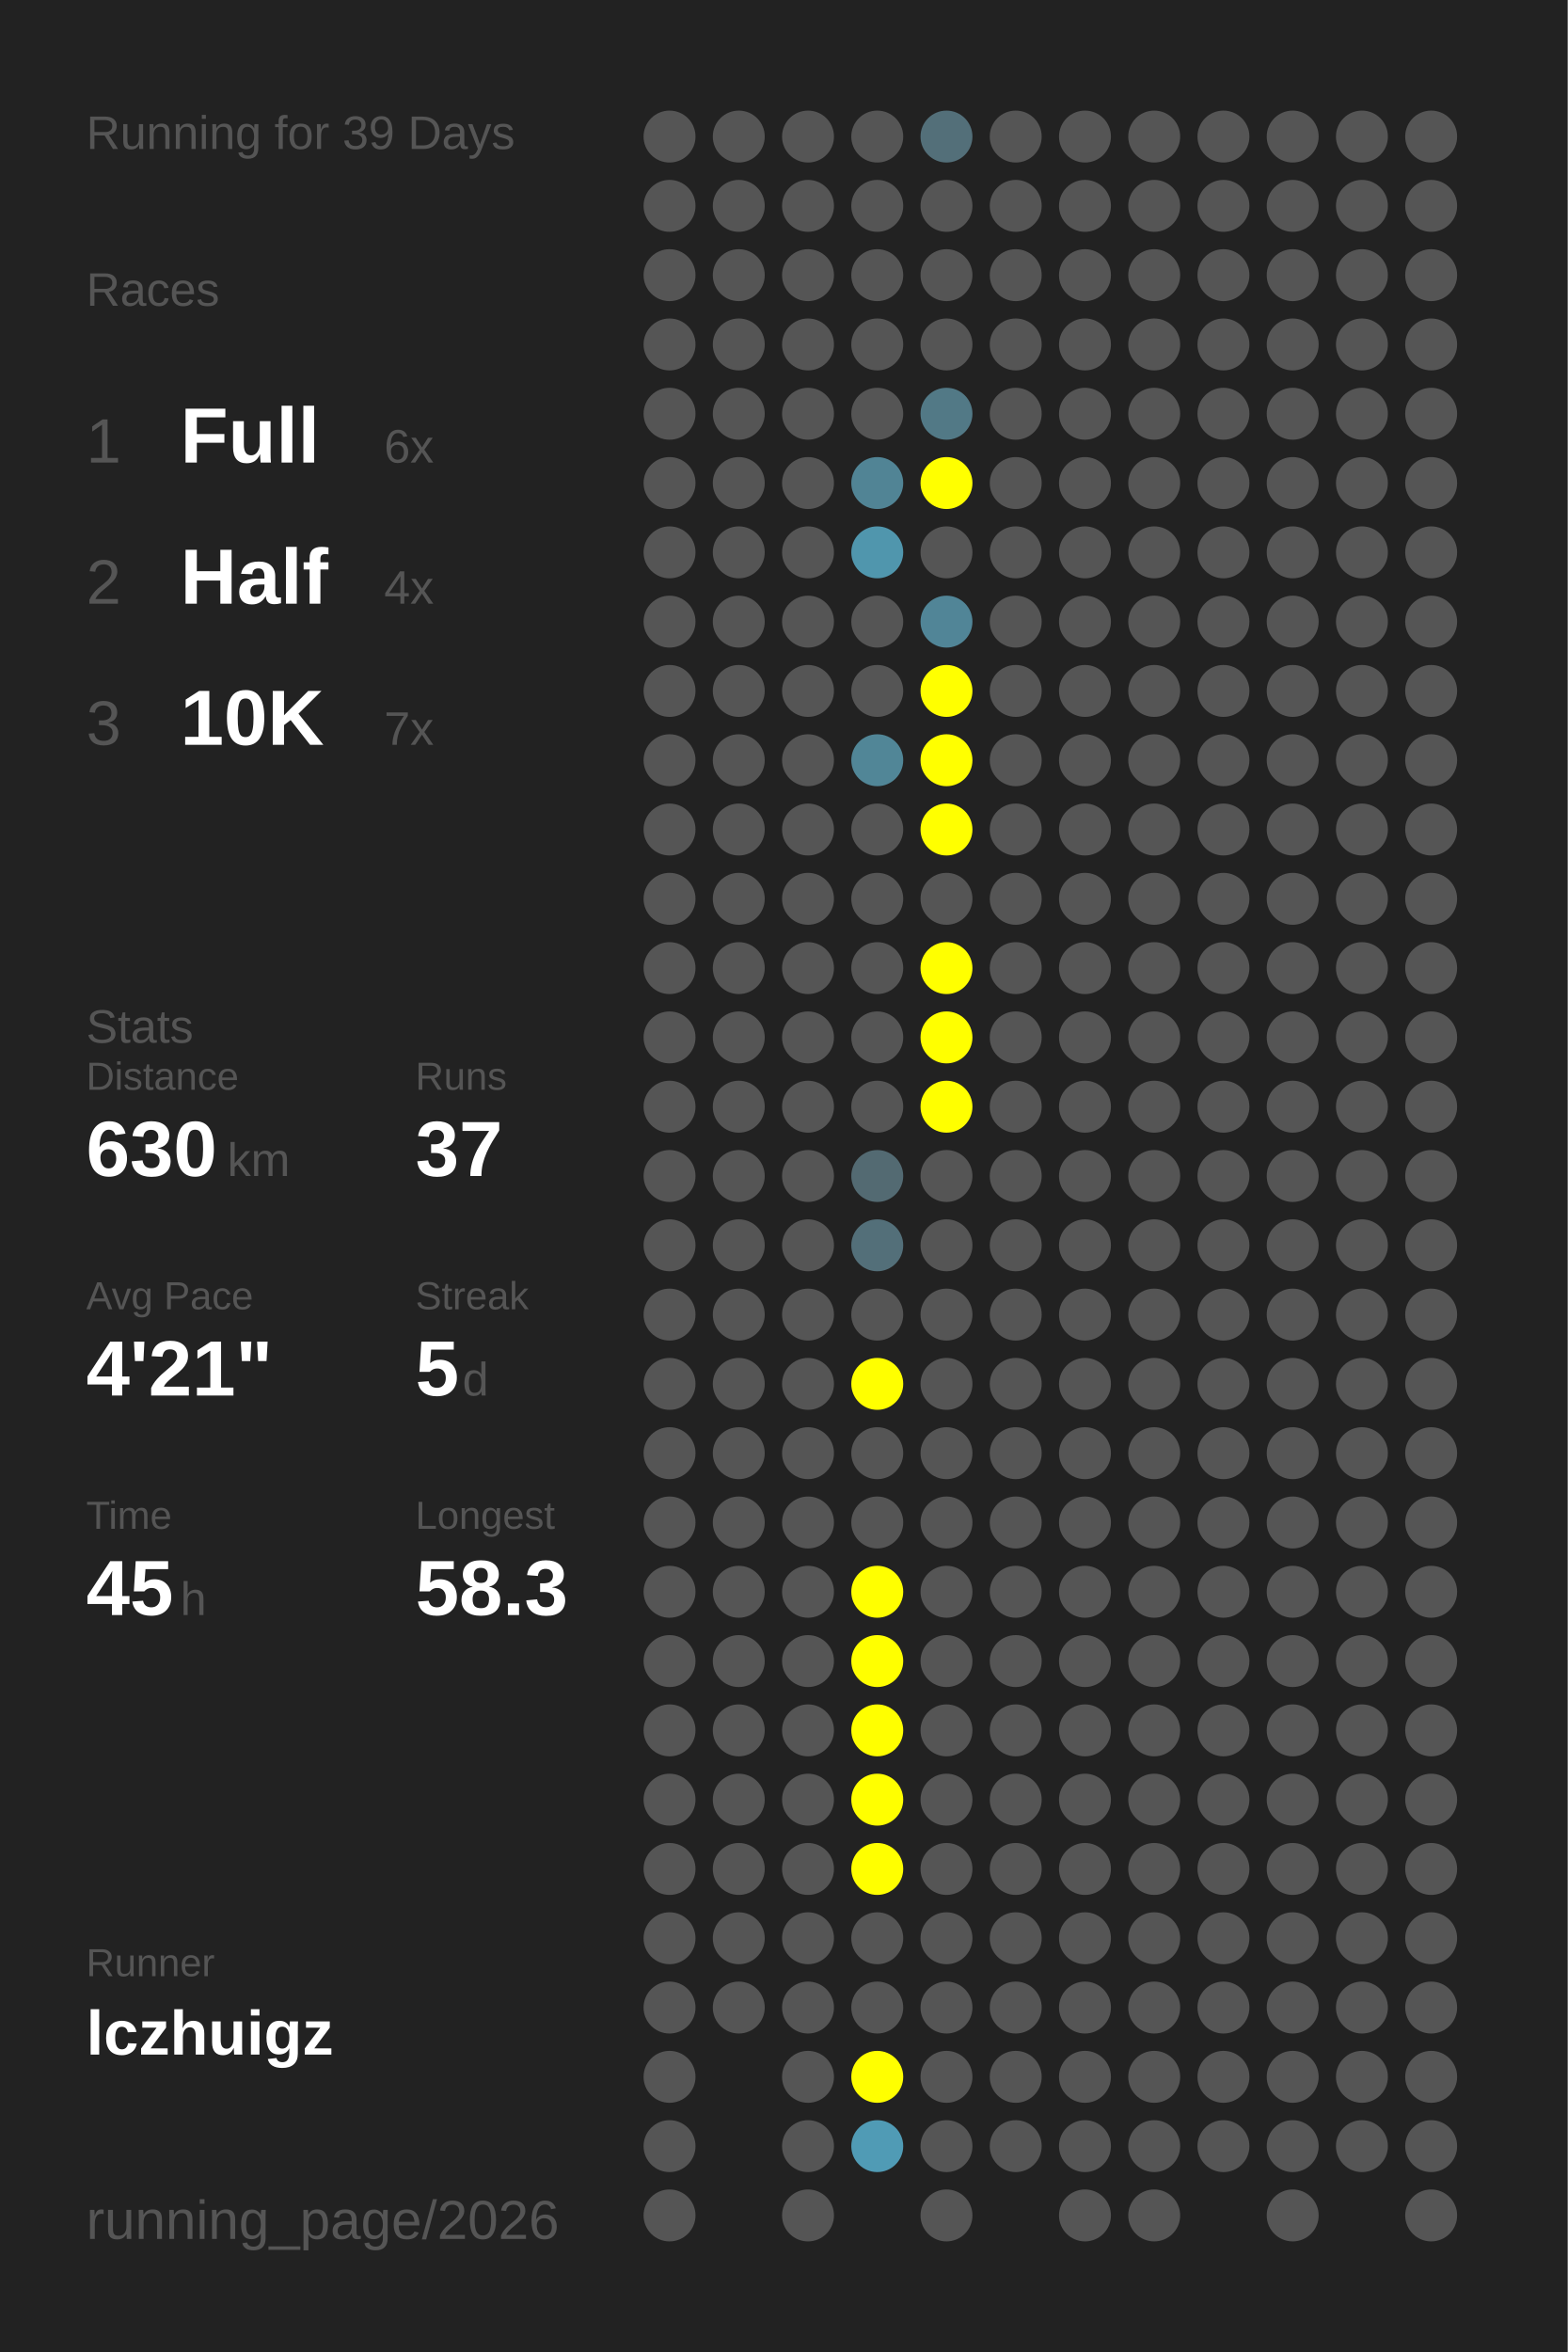
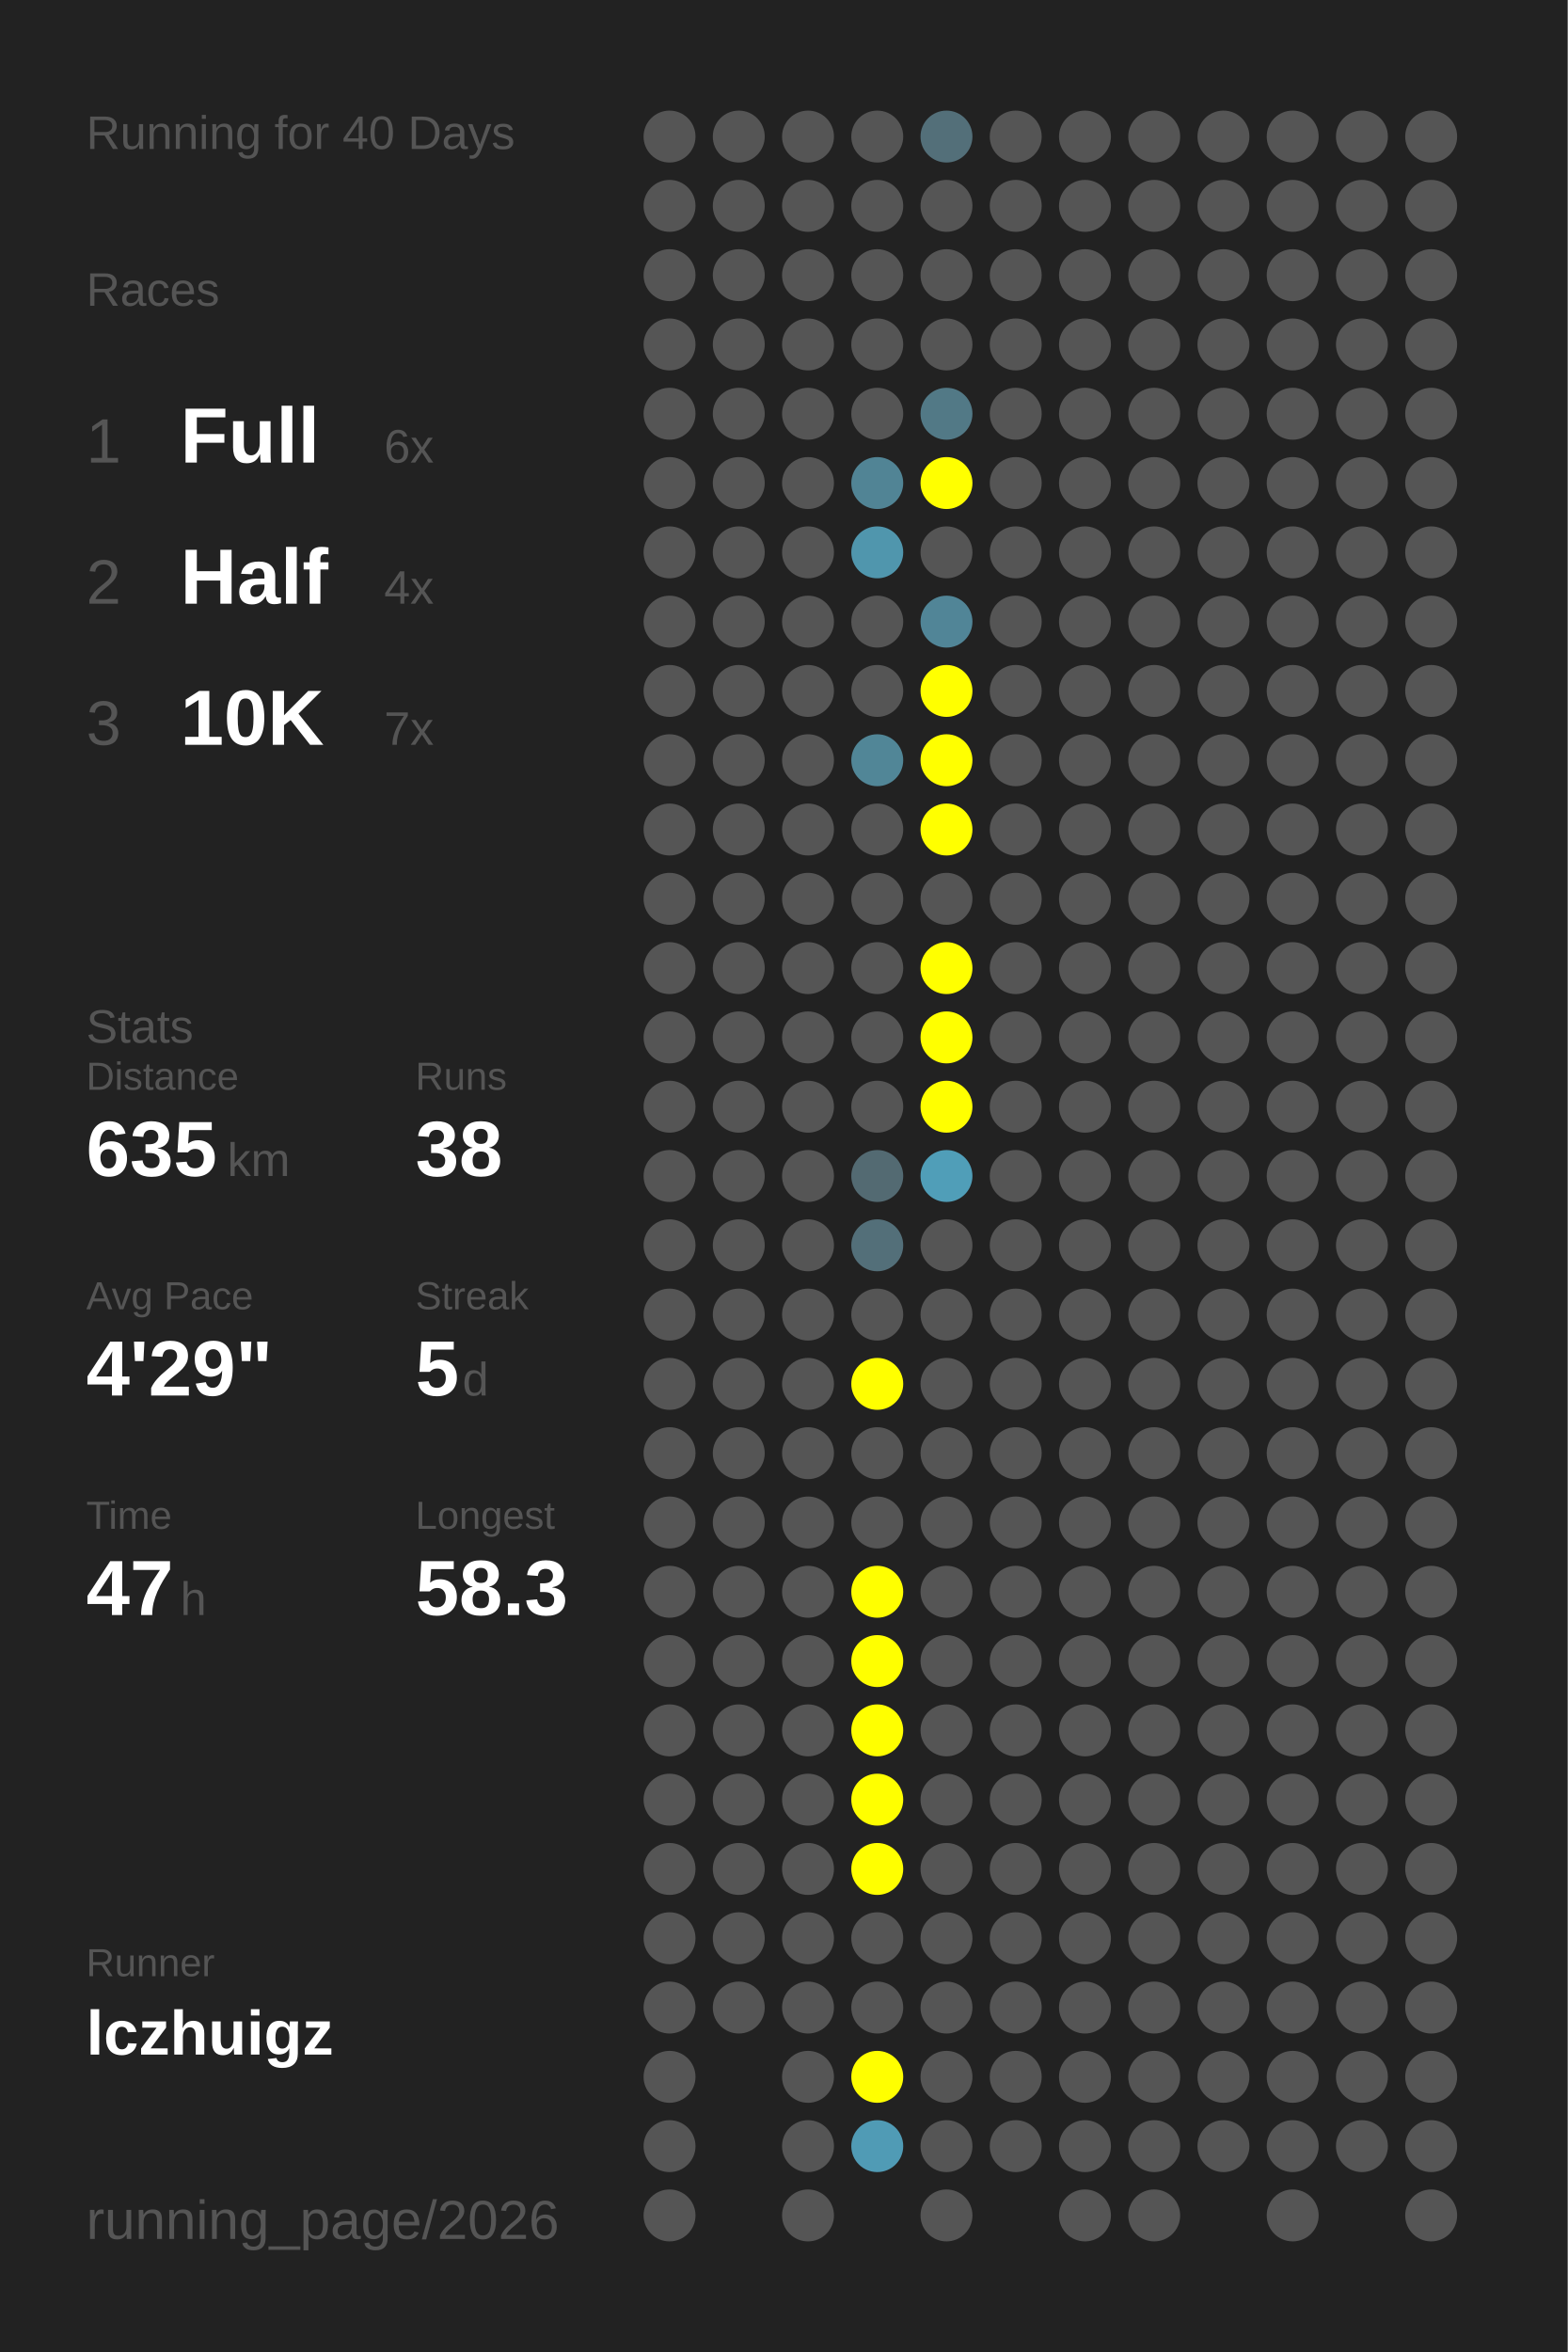
<svg xmlns="http://www.w3.org/2000/svg" baseProfile="full" height="300mm" version="1.1" viewBox="0,0,200,300" width="200mm">
  <defs />
  <rect fill="#222222" height="300" width="200" x="0" y="0" />
-   <text fill="#555555" style="font-size:6px; font-family:Arial;" x="11" y="19">Running for 39 Days</text>
+   <text fill="#555555" style="font-size:6px; font-family:Arial;" x="11" y="19">Running for 40 Days</text>
  <text fill="#555555" style="font-size:6px; font-family:Arial;" x="11" y="39">Races</text>
  <text fill="#555555" style="font-size:8px; font-family:Arial;" x="11" y="59">1</text>
  <text fill="#FFFFFF" style="font-size:10px; font-family:Arial; font-weight:bold;" x="23" y="59">Full</text>
  <text fill="#555555" style="font-size:6px; font-family:Arial;" x="49" y="59">6x</text>
  <text fill="#555555" style="font-size:8px; font-family:Arial;" x="11" y="77">2</text>
  <text fill="#FFFFFF" style="font-size:10px; font-family:Arial; font-weight:bold;" x="23" y="77">Half</text>
  <text fill="#555555" style="font-size:6px; font-family:Arial;" x="49" y="77">4x</text>
  <text fill="#555555" style="font-size:8px; font-family:Arial;" x="11" y="95">3</text>
  <text fill="#FFFFFF" style="font-size:10px; font-family:Arial; font-weight:bold;" x="23" y="95">10K</text>
  <text fill="#555555" style="font-size:6px; font-family:Arial;" x="49" y="95">7x</text>
  <text fill="#555555" style="font-size:6px; font-family:Arial;" x="11" y="133">Stats</text>
  <text fill="#555555" style="font-size:5px; font-family:Arial;" x="11" y="139">Distance</text>
-   <text fill="#FFFFFF" style="font-size:10px; font-family:Arial; font-weight:bold;" x="11" y="150">630</text>
+   <text fill="#FFFFFF" style="font-size:10px; font-family:Arial; font-weight:bold;" x="11" y="150">635</text>
  <text fill="#555555" style="font-size:6px; font-family:Arial;" x="29" y="150">km</text>
  <text fill="#555555" style="font-size:5px; font-family:Arial;" x="53" y="139">Runs</text>
-   <text fill="#FFFFFF" style="font-size:10px; font-family:Arial; font-weight:bold;" x="53" y="150">37</text>
+   <text fill="#FFFFFF" style="font-size:10px; font-family:Arial; font-weight:bold;" x="53" y="150">38</text>
  <text fill="#555555" style="font-size:5px; font-family:Arial;" x="11" y="167">Avg Pace</text>
-   <text fill="#FFFFFF" style="font-size:10px; font-family:Arial; font-weight:bold;" x="11" y="178">4'21"</text>
+   <text fill="#FFFFFF" style="font-size:10px; font-family:Arial; font-weight:bold;" x="11" y="178">4'29"</text>
  <text fill="#555555" style="font-size:5px; font-family:Arial;" x="53" y="167">Streak</text>
  <text fill="#FFFFFF" style="font-size:10px; font-family:Arial; font-weight:bold;" x="53" y="178">5</text>
  <text fill="#555555" style="font-size:6px; font-family:Arial;" x="59" y="178">d</text>
  <text fill="#555555" style="font-size:5px; font-family:Arial;" x="11" y="195">Time</text>
-   <text fill="#FFFFFF" style="font-size:10px; font-family:Arial; font-weight:bold;" x="11" y="206">45</text>
+   <text fill="#FFFFFF" style="font-size:10px; font-family:Arial; font-weight:bold;" x="11" y="206">47</text>
  <text fill="#555555" style="font-size:6px; font-family:Arial;" x="23" y="206">h</text>
  <text fill="#555555" style="font-size:5px; font-family:Arial;" x="53" y="195">Longest</text>
  <text fill="#FFFFFF" style="font-size:10px; font-family:Arial; font-weight:bold;" x="53" y="206">58.3</text>
  <text fill="#555555" style="font-size:5px; font-family:Arial;" x="11" y="252.065">Runner</text>
  <text fill="#FFFFFF" style="font-size:8px; font-family:Arial; font-weight:bold;" x="11" y="262.065">lczhuigz</text>
  <text fill="#555555" style="font-size:7px; font-family:Arial;" x="11" y="285.581">running_page/2026</text>
  <circle cx="85.417" cy="17.419" fill="#555555" r="3.312" />
  <circle cx="85.417" cy="26.258" fill="#555555" r="3.312" />
  <circle cx="85.417" cy="35.097" fill="#555555" r="3.312" />
  <circle cx="85.417" cy="43.935" fill="#555555" r="3.312" />
  <circle cx="85.417" cy="52.774" fill="#555555" r="3.312" />
  <circle cx="85.417" cy="61.613" fill="#555555" r="3.312" />
  <circle cx="85.417" cy="70.452" fill="#555555" r="3.312" />
  <circle cx="85.417" cy="79.29" fill="#555555" r="3.312" />
  <circle cx="85.417" cy="88.129" fill="#555555" r="3.312" />
  <circle cx="85.417" cy="96.968" fill="#555555" r="3.312" />
  <circle cx="85.417" cy="105.806" fill="#555555" r="3.312" />
  <circle cx="85.417" cy="114.645" fill="#555555" r="3.312" />
  <circle cx="85.417" cy="123.484" fill="#555555" r="3.312" />
  <circle cx="85.417" cy="132.323" fill="#555555" r="3.312" />
  <circle cx="85.417" cy="141.161" fill="#555555" r="3.312" />
  <circle cx="85.417" cy="150" fill="#555555" r="3.312" />
  <circle cx="85.417" cy="158.839" fill="#555555" r="3.312" />
  <circle cx="85.417" cy="167.677" fill="#555555" r="3.312" />
  <circle cx="85.417" cy="176.516" fill="#555555" r="3.312" />
  <circle cx="85.417" cy="185.355" fill="#555555" r="3.312" />
  <circle cx="85.417" cy="194.194" fill="#555555" r="3.312" />
  <circle cx="85.417" cy="203.032" fill="#555555" r="3.312" />
  <circle cx="85.417" cy="211.871" fill="#555555" r="3.312" />
  <circle cx="85.417" cy="220.71" fill="#555555" r="3.312" />
  <circle cx="85.417" cy="229.548" fill="#555555" r="3.312" />
  <circle cx="85.417" cy="238.387" fill="#555555" r="3.312" />
  <circle cx="85.417" cy="247.226" fill="#555555" r="3.312" />
  <circle cx="85.417" cy="256.065" fill="#555555" r="3.312" />
  <circle cx="85.417" cy="264.903" fill="#555555" r="3.312" />
  <circle cx="85.417" cy="273.742" fill="#555555" r="3.312" />
  <circle cx="85.417" cy="282.581" fill="#555555" r="3.312" />
  <circle cx="94.25" cy="17.419" fill="#555555" r="3.312" />
  <circle cx="94.25" cy="26.258" fill="#555555" r="3.312" />
  <circle cx="94.25" cy="35.097" fill="#555555" r="3.312" />
  <circle cx="94.25" cy="43.935" fill="#555555" r="3.312" />
  <circle cx="94.25" cy="52.774" fill="#555555" r="3.312" />
  <circle cx="94.25" cy="61.613" fill="#555555" r="3.312" />
  <circle cx="94.25" cy="70.452" fill="#555555" r="3.312" />
  <circle cx="94.25" cy="79.29" fill="#555555" r="3.312" />
  <circle cx="94.25" cy="88.129" fill="#555555" r="3.312" />
  <circle cx="94.25" cy="96.968" fill="#555555" r="3.312" />
  <circle cx="94.25" cy="105.806" fill="#555555" r="3.312" />
  <circle cx="94.25" cy="114.645" fill="#555555" r="3.312" />
  <circle cx="94.25" cy="123.484" fill="#555555" r="3.312" />
  <circle cx="94.25" cy="132.323" fill="#555555" r="3.312" />
  <circle cx="94.25" cy="141.161" fill="#555555" r="3.312" />
  <circle cx="94.25" cy="150" fill="#555555" r="3.312" />
  <circle cx="94.25" cy="158.839" fill="#555555" r="3.312" />
  <circle cx="94.25" cy="167.677" fill="#555555" r="3.312" />
  <circle cx="94.25" cy="176.516" fill="#555555" r="3.312" />
  <circle cx="94.25" cy="185.355" fill="#555555" r="3.312" />
  <circle cx="94.25" cy="194.194" fill="#555555" r="3.312" />
  <circle cx="94.25" cy="203.032" fill="#555555" r="3.312" />
  <circle cx="94.25" cy="211.871" fill="#555555" r="3.312" />
  <circle cx="94.25" cy="220.71" fill="#555555" r="3.312" />
  <circle cx="94.25" cy="229.548" fill="#555555" r="3.312" />
  <circle cx="94.25" cy="238.387" fill="#555555" r="3.312" />
  <circle cx="94.25" cy="247.226" fill="#555555" r="3.312" />
  <circle cx="94.25" cy="256.065" fill="#555555" r="3.312" />
  <circle cx="103.083" cy="17.419" fill="#555555" r="3.312" />
  <circle cx="103.083" cy="26.258" fill="#555555" r="3.312" />
  <circle cx="103.083" cy="35.097" fill="#555555" r="3.312" />
  <circle cx="103.083" cy="43.935" fill="#555555" r="3.312" />
  <circle cx="103.083" cy="52.774" fill="#555555" r="3.312" />
  <circle cx="103.083" cy="61.613" fill="#555555" r="3.312" />
  <circle cx="103.083" cy="70.452" fill="#555555" r="3.312" />
  <circle cx="103.083" cy="79.29" fill="#555555" r="3.312" />
  <circle cx="103.083" cy="88.129" fill="#555555" r="3.312" />
  <circle cx="103.083" cy="96.968" fill="#555555" r="3.312" />
  <circle cx="103.083" cy="105.806" fill="#555555" r="3.312" />
  <circle cx="103.083" cy="114.645" fill="#555555" r="3.312" />
  <circle cx="103.083" cy="123.484" fill="#555555" r="3.312" />
  <circle cx="103.083" cy="132.323" fill="#555555" r="3.312" />
  <circle cx="103.083" cy="141.161" fill="#555555" r="3.312" />
  <circle cx="103.083" cy="150" fill="#555555" r="3.312" />
  <circle cx="103.083" cy="158.839" fill="#555555" r="3.312" />
  <circle cx="103.083" cy="167.677" fill="#555555" r="3.312" />
  <circle cx="103.083" cy="176.516" fill="#555555" r="3.312" />
  <circle cx="103.083" cy="185.355" fill="#555555" r="3.312" />
  <circle cx="103.083" cy="194.194" fill="#555555" r="3.312" />
  <circle cx="103.083" cy="203.032" fill="#555555" r="3.312" />
  <circle cx="103.083" cy="211.871" fill="#555555" r="3.312" />
  <circle cx="103.083" cy="220.71" fill="#555555" r="3.312" />
  <circle cx="103.083" cy="229.548" fill="#555555" r="3.312" />
  <circle cx="103.083" cy="238.387" fill="#555555" r="3.312" />
  <circle cx="103.083" cy="247.226" fill="#555555" r="3.312" />
  <circle cx="103.083" cy="256.065" fill="#555555" r="3.312" />
  <circle cx="103.083" cy="264.903" fill="#555555" r="3.312" />
  <circle cx="103.083" cy="273.742" fill="#555555" r="3.312" />
  <circle cx="103.083" cy="282.581" fill="#555555" r="3.312" />
  <circle cx="111.917" cy="17.419" fill="#555555" r="3.312" />
  <circle cx="111.917" cy="26.258" fill="#555555" r="3.312" />
  <circle cx="111.917" cy="35.097" fill="#555555" r="3.312" />
  <circle cx="111.917" cy="43.935" fill="#555555" r="3.312" />
  <circle cx="111.917" cy="52.774" fill="#555555" r="3.312" />
  <circle cx="111.917" cy="61.613" fill="#518495" r="3.312" />
  <circle cx="111.917" cy="70.452" fill="#5096ad" r="3.312" />
  <circle cx="111.917" cy="79.29" fill="#555555" r="3.312" />
  <circle cx="111.917" cy="88.129" fill="#555555" r="3.312" />
  <circle cx="111.917" cy="96.968" fill="#518697" r="3.312" />
  <circle cx="111.917" cy="105.806" fill="#555555" r="3.312" />
  <circle cx="111.917" cy="114.645" fill="#555555" r="3.312" />
  <circle cx="111.917" cy="123.484" fill="#555555" r="3.312" />
  <circle cx="111.917" cy="132.323" fill="#555555" r="3.312" />
  <circle cx="111.917" cy="141.161" fill="#555555" r="3.312" />
  <circle cx="111.917" cy="150" fill="#536a72" r="3.312" />
  <circle cx="111.917" cy="158.839" fill="#536f79" r="3.312" />
  <circle cx="111.917" cy="167.677" fill="#555555" r="3.312" />
  <circle cx="111.917" cy="176.516" fill="#FFFF00" r="3.312" />
  <circle cx="111.917" cy="185.355" fill="#555555" r="3.312" />
  <circle cx="111.917" cy="194.194" fill="#555555" r="3.312" />
  <circle cx="111.917" cy="203.032" fill="#FFFF00" r="3.312" />
  <circle cx="111.917" cy="211.871" fill="#FFFF00" r="3.312" />
  <circle cx="111.917" cy="220.71" fill="#FFFF00" r="3.312" />
  <circle cx="111.917" cy="229.548" fill="#FFFF00" r="3.312" />
  <circle cx="111.917" cy="238.387" fill="#FFFF00" r="3.312" />
  <circle cx="111.917" cy="247.226" fill="#555555" r="3.312" />
  <circle cx="111.917" cy="256.065" fill="#555555" r="3.312" />
  <circle cx="111.917" cy="264.903" fill="#FFFF00" r="3.312" />
  <circle cx="111.917" cy="273.742" fill="#509bb5" r="3.312" />
  <circle cx="120.75" cy="17.419" fill="#536f79" r="3.312" />
  <circle cx="120.75" cy="26.258" fill="#555555" r="3.312" />
  <circle cx="120.75" cy="35.097" fill="#555555" r="3.312" />
  <circle cx="120.75" cy="43.935" fill="#555555" r="3.312" />
  <circle cx="120.75" cy="52.774" fill="#527986" r="3.312" />
  <circle cx="120.75" cy="61.613" fill="#FFFF00" r="3.312" />
  <circle cx="120.75" cy="70.452" fill="#555555" r="3.312" />
  <circle cx="120.75" cy="79.29" fill="#518597" r="3.312" />
  <circle cx="120.75" cy="88.129" fill="#FFFF00" r="3.312" />
  <circle cx="120.75" cy="96.968" fill="#FFFF00" r="3.312" />
  <circle cx="120.75" cy="105.806" fill="#FFFF00" r="3.312" />
  <circle cx="120.75" cy="114.645" fill="#555555" r="3.312" />
  <circle cx="120.75" cy="123.484" fill="#FFFF00" r="3.312" />
  <circle cx="120.75" cy="132.323" fill="#FFFF00" r="3.312" />
  <circle cx="120.75" cy="141.161" fill="#FFFF00" r="3.312" />
-   <circle cx="120.75" cy="150" fill="#555555" r="3.312" />
+   <circle cx="120.75" cy="150" fill="#509eb8" r="3.312" />
  <circle cx="120.75" cy="158.839" fill="#555555" r="3.312" />
  <circle cx="120.75" cy="167.677" fill="#555555" r="3.312" />
  <circle cx="120.75" cy="176.516" fill="#555555" r="3.312" />
  <circle cx="120.75" cy="185.355" fill="#555555" r="3.312" />
  <circle cx="120.75" cy="194.194" fill="#555555" r="3.312" />
  <circle cx="120.75" cy="203.032" fill="#555555" r="3.312" />
  <circle cx="120.75" cy="211.871" fill="#555555" r="3.312" />
  <circle cx="120.75" cy="220.71" fill="#555555" r="3.312" />
  <circle cx="120.75" cy="229.548" fill="#555555" r="3.312" />
  <circle cx="120.75" cy="238.387" fill="#555555" r="3.312" />
  <circle cx="120.75" cy="247.226" fill="#555555" r="3.312" />
  <circle cx="120.75" cy="256.065" fill="#555555" r="3.312" />
  <circle cx="120.75" cy="264.903" fill="#555555" r="3.312" />
  <circle cx="120.75" cy="273.742" fill="#555555" r="3.312" />
  <circle cx="120.75" cy="282.581" fill="#555555" r="3.312" />
  <circle cx="129.583" cy="17.419" fill="#555555" r="3.312" />
  <circle cx="129.583" cy="26.258" fill="#555555" r="3.312" />
  <circle cx="129.583" cy="35.097" fill="#555555" r="3.312" />
  <circle cx="129.583" cy="43.935" fill="#555555" r="3.312" />
  <circle cx="129.583" cy="52.774" fill="#555555" r="3.312" />
  <circle cx="129.583" cy="61.613" fill="#555555" r="3.312" />
  <circle cx="129.583" cy="70.452" fill="#555555" r="3.312" />
  <circle cx="129.583" cy="79.29" fill="#555555" r="3.312" />
  <circle cx="129.583" cy="88.129" fill="#555555" r="3.312" />
  <circle cx="129.583" cy="96.968" fill="#555555" r="3.312" />
  <circle cx="129.583" cy="105.806" fill="#555555" r="3.312" />
  <circle cx="129.583" cy="114.645" fill="#555555" r="3.312" />
  <circle cx="129.583" cy="123.484" fill="#555555" r="3.312" />
  <circle cx="129.583" cy="132.323" fill="#555555" r="3.312" />
  <circle cx="129.583" cy="141.161" fill="#555555" r="3.312" />
  <circle cx="129.583" cy="150" fill="#555555" r="3.312" />
  <circle cx="129.583" cy="158.839" fill="#555555" r="3.312" />
  <circle cx="129.583" cy="167.677" fill="#555555" r="3.312" />
  <circle cx="129.583" cy="176.516" fill="#555555" r="3.312" />
  <circle cx="129.583" cy="185.355" fill="#555555" r="3.312" />
  <circle cx="129.583" cy="194.194" fill="#555555" r="3.312" />
  <circle cx="129.583" cy="203.032" fill="#555555" r="3.312" />
  <circle cx="129.583" cy="211.871" fill="#555555" r="3.312" />
  <circle cx="129.583" cy="220.71" fill="#555555" r="3.312" />
  <circle cx="129.583" cy="229.548" fill="#555555" r="3.312" />
  <circle cx="129.583" cy="238.387" fill="#555555" r="3.312" />
  <circle cx="129.583" cy="247.226" fill="#555555" r="3.312" />
  <circle cx="129.583" cy="256.065" fill="#555555" r="3.312" />
  <circle cx="129.583" cy="264.903" fill="#555555" r="3.312" />
  <circle cx="129.583" cy="273.742" fill="#555555" r="3.312" />
  <circle cx="138.417" cy="17.419" fill="#555555" r="3.312" />
  <circle cx="138.417" cy="26.258" fill="#555555" r="3.312" />
  <circle cx="138.417" cy="35.097" fill="#555555" r="3.312" />
  <circle cx="138.417" cy="43.935" fill="#555555" r="3.312" />
  <circle cx="138.417" cy="52.774" fill="#555555" r="3.312" />
  <circle cx="138.417" cy="61.613" fill="#555555" r="3.312" />
  <circle cx="138.417" cy="70.452" fill="#555555" r="3.312" />
  <circle cx="138.417" cy="79.29" fill="#555555" r="3.312" />
  <circle cx="138.417" cy="88.129" fill="#555555" r="3.312" />
  <circle cx="138.417" cy="96.968" fill="#555555" r="3.312" />
  <circle cx="138.417" cy="105.806" fill="#555555" r="3.312" />
  <circle cx="138.417" cy="114.645" fill="#555555" r="3.312" />
  <circle cx="138.417" cy="123.484" fill="#555555" r="3.312" />
  <circle cx="138.417" cy="132.323" fill="#555555" r="3.312" />
  <circle cx="138.417" cy="141.161" fill="#555555" r="3.312" />
  <circle cx="138.417" cy="150" fill="#555555" r="3.312" />
  <circle cx="138.417" cy="158.839" fill="#555555" r="3.312" />
  <circle cx="138.417" cy="167.677" fill="#555555" r="3.312" />
  <circle cx="138.417" cy="176.516" fill="#555555" r="3.312" />
  <circle cx="138.417" cy="185.355" fill="#555555" r="3.312" />
  <circle cx="138.417" cy="194.194" fill="#555555" r="3.312" />
  <circle cx="138.417" cy="203.032" fill="#555555" r="3.312" />
  <circle cx="138.417" cy="211.871" fill="#555555" r="3.312" />
  <circle cx="138.417" cy="220.71" fill="#555555" r="3.312" />
  <circle cx="138.417" cy="229.548" fill="#555555" r="3.312" />
  <circle cx="138.417" cy="238.387" fill="#555555" r="3.312" />
  <circle cx="138.417" cy="247.226" fill="#555555" r="3.312" />
  <circle cx="138.417" cy="256.065" fill="#555555" r="3.312" />
  <circle cx="138.417" cy="264.903" fill="#555555" r="3.312" />
  <circle cx="138.417" cy="273.742" fill="#555555" r="3.312" />
  <circle cx="138.417" cy="282.581" fill="#555555" r="3.312" />
  <circle cx="147.25" cy="17.419" fill="#555555" r="3.312" />
  <circle cx="147.25" cy="26.258" fill="#555555" r="3.312" />
  <circle cx="147.25" cy="35.097" fill="#555555" r="3.312" />
  <circle cx="147.25" cy="43.935" fill="#555555" r="3.312" />
  <circle cx="147.25" cy="52.774" fill="#555555" r="3.312" />
  <circle cx="147.25" cy="61.613" fill="#555555" r="3.312" />
  <circle cx="147.25" cy="70.452" fill="#555555" r="3.312" />
  <circle cx="147.25" cy="79.29" fill="#555555" r="3.312" />
  <circle cx="147.25" cy="88.129" fill="#555555" r="3.312" />
  <circle cx="147.25" cy="96.968" fill="#555555" r="3.312" />
  <circle cx="147.25" cy="105.806" fill="#555555" r="3.312" />
  <circle cx="147.25" cy="114.645" fill="#555555" r="3.312" />
  <circle cx="147.25" cy="123.484" fill="#555555" r="3.312" />
  <circle cx="147.25" cy="132.323" fill="#555555" r="3.312" />
  <circle cx="147.25" cy="141.161" fill="#555555" r="3.312" />
  <circle cx="147.25" cy="150" fill="#555555" r="3.312" />
  <circle cx="147.25" cy="158.839" fill="#555555" r="3.312" />
  <circle cx="147.25" cy="167.677" fill="#555555" r="3.312" />
  <circle cx="147.25" cy="176.516" fill="#555555" r="3.312" />
  <circle cx="147.25" cy="185.355" fill="#555555" r="3.312" />
  <circle cx="147.25" cy="194.194" fill="#555555" r="3.312" />
  <circle cx="147.25" cy="203.032" fill="#555555" r="3.312" />
  <circle cx="147.25" cy="211.871" fill="#555555" r="3.312" />
  <circle cx="147.25" cy="220.71" fill="#555555" r="3.312" />
  <circle cx="147.25" cy="229.548" fill="#555555" r="3.312" />
  <circle cx="147.25" cy="238.387" fill="#555555" r="3.312" />
  <circle cx="147.25" cy="247.226" fill="#555555" r="3.312" />
  <circle cx="147.25" cy="256.065" fill="#555555" r="3.312" />
  <circle cx="147.25" cy="264.903" fill="#555555" r="3.312" />
  <circle cx="147.25" cy="273.742" fill="#555555" r="3.312" />
  <circle cx="147.25" cy="282.581" fill="#555555" r="3.312" />
  <circle cx="156.083" cy="17.419" fill="#555555" r="3.312" />
  <circle cx="156.083" cy="26.258" fill="#555555" r="3.312" />
  <circle cx="156.083" cy="35.097" fill="#555555" r="3.312" />
  <circle cx="156.083" cy="43.935" fill="#555555" r="3.312" />
  <circle cx="156.083" cy="52.774" fill="#555555" r="3.312" />
  <circle cx="156.083" cy="61.613" fill="#555555" r="3.312" />
  <circle cx="156.083" cy="70.452" fill="#555555" r="3.312" />
  <circle cx="156.083" cy="79.29" fill="#555555" r="3.312" />
  <circle cx="156.083" cy="88.129" fill="#555555" r="3.312" />
  <circle cx="156.083" cy="96.968" fill="#555555" r="3.312" />
  <circle cx="156.083" cy="105.806" fill="#555555" r="3.312" />
  <circle cx="156.083" cy="114.645" fill="#555555" r="3.312" />
  <circle cx="156.083" cy="123.484" fill="#555555" r="3.312" />
  <circle cx="156.083" cy="132.323" fill="#555555" r="3.312" />
  <circle cx="156.083" cy="141.161" fill="#555555" r="3.312" />
  <circle cx="156.083" cy="150" fill="#555555" r="3.312" />
  <circle cx="156.083" cy="158.839" fill="#555555" r="3.312" />
  <circle cx="156.083" cy="167.677" fill="#555555" r="3.312" />
  <circle cx="156.083" cy="176.516" fill="#555555" r="3.312" />
  <circle cx="156.083" cy="185.355" fill="#555555" r="3.312" />
  <circle cx="156.083" cy="194.194" fill="#555555" r="3.312" />
  <circle cx="156.083" cy="203.032" fill="#555555" r="3.312" />
  <circle cx="156.083" cy="211.871" fill="#555555" r="3.312" />
  <circle cx="156.083" cy="220.71" fill="#555555" r="3.312" />
  <circle cx="156.083" cy="229.548" fill="#555555" r="3.312" />
  <circle cx="156.083" cy="238.387" fill="#555555" r="3.312" />
  <circle cx="156.083" cy="247.226" fill="#555555" r="3.312" />
  <circle cx="156.083" cy="256.065" fill="#555555" r="3.312" />
  <circle cx="156.083" cy="264.903" fill="#555555" r="3.312" />
  <circle cx="156.083" cy="273.742" fill="#555555" r="3.312" />
  <circle cx="164.917" cy="17.419" fill="#555555" r="3.312" />
  <circle cx="164.917" cy="26.258" fill="#555555" r="3.312" />
  <circle cx="164.917" cy="35.097" fill="#555555" r="3.312" />
  <circle cx="164.917" cy="43.935" fill="#555555" r="3.312" />
  <circle cx="164.917" cy="52.774" fill="#555555" r="3.312" />
  <circle cx="164.917" cy="61.613" fill="#555555" r="3.312" />
  <circle cx="164.917" cy="70.452" fill="#555555" r="3.312" />
  <circle cx="164.917" cy="79.29" fill="#555555" r="3.312" />
  <circle cx="164.917" cy="88.129" fill="#555555" r="3.312" />
  <circle cx="164.917" cy="96.968" fill="#555555" r="3.312" />
  <circle cx="164.917" cy="105.806" fill="#555555" r="3.312" />
  <circle cx="164.917" cy="114.645" fill="#555555" r="3.312" />
  <circle cx="164.917" cy="123.484" fill="#555555" r="3.312" />
  <circle cx="164.917" cy="132.323" fill="#555555" r="3.312" />
  <circle cx="164.917" cy="141.161" fill="#555555" r="3.312" />
  <circle cx="164.917" cy="150" fill="#555555" r="3.312" />
  <circle cx="164.917" cy="158.839" fill="#555555" r="3.312" />
  <circle cx="164.917" cy="167.677" fill="#555555" r="3.312" />
  <circle cx="164.917" cy="176.516" fill="#555555" r="3.312" />
  <circle cx="164.917" cy="185.355" fill="#555555" r="3.312" />
  <circle cx="164.917" cy="194.194" fill="#555555" r="3.312" />
  <circle cx="164.917" cy="203.032" fill="#555555" r="3.312" />
  <circle cx="164.917" cy="211.871" fill="#555555" r="3.312" />
  <circle cx="164.917" cy="220.71" fill="#555555" r="3.312" />
  <circle cx="164.917" cy="229.548" fill="#555555" r="3.312" />
  <circle cx="164.917" cy="238.387" fill="#555555" r="3.312" />
  <circle cx="164.917" cy="247.226" fill="#555555" r="3.312" />
  <circle cx="164.917" cy="256.065" fill="#555555" r="3.312" />
  <circle cx="164.917" cy="264.903" fill="#555555" r="3.312" />
  <circle cx="164.917" cy="273.742" fill="#555555" r="3.312" />
  <circle cx="164.917" cy="282.581" fill="#555555" r="3.312" />
  <circle cx="173.75" cy="17.419" fill="#555555" r="3.312" />
  <circle cx="173.75" cy="26.258" fill="#555555" r="3.312" />
  <circle cx="173.75" cy="35.097" fill="#555555" r="3.312" />
  <circle cx="173.75" cy="43.935" fill="#555555" r="3.312" />
  <circle cx="173.75" cy="52.774" fill="#555555" r="3.312" />
  <circle cx="173.75" cy="61.613" fill="#555555" r="3.312" />
  <circle cx="173.75" cy="70.452" fill="#555555" r="3.312" />
  <circle cx="173.75" cy="79.29" fill="#555555" r="3.312" />
  <circle cx="173.75" cy="88.129" fill="#555555" r="3.312" />
  <circle cx="173.75" cy="96.968" fill="#555555" r="3.312" />
  <circle cx="173.75" cy="105.806" fill="#555555" r="3.312" />
  <circle cx="173.75" cy="114.645" fill="#555555" r="3.312" />
  <circle cx="173.75" cy="123.484" fill="#555555" r="3.312" />
  <circle cx="173.75" cy="132.323" fill="#555555" r="3.312" />
  <circle cx="173.75" cy="141.161" fill="#555555" r="3.312" />
  <circle cx="173.75" cy="150" fill="#555555" r="3.312" />
  <circle cx="173.75" cy="158.839" fill="#555555" r="3.312" />
  <circle cx="173.75" cy="167.677" fill="#555555" r="3.312" />
  <circle cx="173.75" cy="176.516" fill="#555555" r="3.312" />
  <circle cx="173.75" cy="185.355" fill="#555555" r="3.312" />
  <circle cx="173.75" cy="194.194" fill="#555555" r="3.312" />
  <circle cx="173.75" cy="203.032" fill="#555555" r="3.312" />
  <circle cx="173.75" cy="211.871" fill="#555555" r="3.312" />
  <circle cx="173.75" cy="220.71" fill="#555555" r="3.312" />
  <circle cx="173.75" cy="229.548" fill="#555555" r="3.312" />
  <circle cx="173.75" cy="238.387" fill="#555555" r="3.312" />
  <circle cx="173.75" cy="247.226" fill="#555555" r="3.312" />
  <circle cx="173.75" cy="256.065" fill="#555555" r="3.312" />
  <circle cx="173.75" cy="264.903" fill="#555555" r="3.312" />
  <circle cx="173.75" cy="273.742" fill="#555555" r="3.312" />
  <circle cx="182.583" cy="17.419" fill="#555555" r="3.312" />
  <circle cx="182.583" cy="26.258" fill="#555555" r="3.312" />
  <circle cx="182.583" cy="35.097" fill="#555555" r="3.312" />
  <circle cx="182.583" cy="43.935" fill="#555555" r="3.312" />
  <circle cx="182.583" cy="52.774" fill="#555555" r="3.312" />
  <circle cx="182.583" cy="61.613" fill="#555555" r="3.312" />
  <circle cx="182.583" cy="70.452" fill="#555555" r="3.312" />
  <circle cx="182.583" cy="79.29" fill="#555555" r="3.312" />
  <circle cx="182.583" cy="88.129" fill="#555555" r="3.312" />
  <circle cx="182.583" cy="96.968" fill="#555555" r="3.312" />
  <circle cx="182.583" cy="105.806" fill="#555555" r="3.312" />
  <circle cx="182.583" cy="114.645" fill="#555555" r="3.312" />
  <circle cx="182.583" cy="123.484" fill="#555555" r="3.312" />
  <circle cx="182.583" cy="132.323" fill="#555555" r="3.312" />
  <circle cx="182.583" cy="141.161" fill="#555555" r="3.312" />
  <circle cx="182.583" cy="150" fill="#555555" r="3.312" />
  <circle cx="182.583" cy="158.839" fill="#555555" r="3.312" />
  <circle cx="182.583" cy="167.677" fill="#555555" r="3.312" />
  <circle cx="182.583" cy="176.516" fill="#555555" r="3.312" />
  <circle cx="182.583" cy="185.355" fill="#555555" r="3.312" />
  <circle cx="182.583" cy="194.194" fill="#555555" r="3.312" />
  <circle cx="182.583" cy="203.032" fill="#555555" r="3.312" />
  <circle cx="182.583" cy="211.871" fill="#555555" r="3.312" />
  <circle cx="182.583" cy="220.71" fill="#555555" r="3.312" />
  <circle cx="182.583" cy="229.548" fill="#555555" r="3.312" />
  <circle cx="182.583" cy="238.387" fill="#555555" r="3.312" />
  <circle cx="182.583" cy="247.226" fill="#555555" r="3.312" />
  <circle cx="182.583" cy="256.065" fill="#555555" r="3.312" />
  <circle cx="182.583" cy="264.903" fill="#555555" r="3.312" />
  <circle cx="182.583" cy="273.742" fill="#555555" r="3.312" />
  <circle cx="182.583" cy="282.581" fill="#555555" r="3.312" />
</svg>
